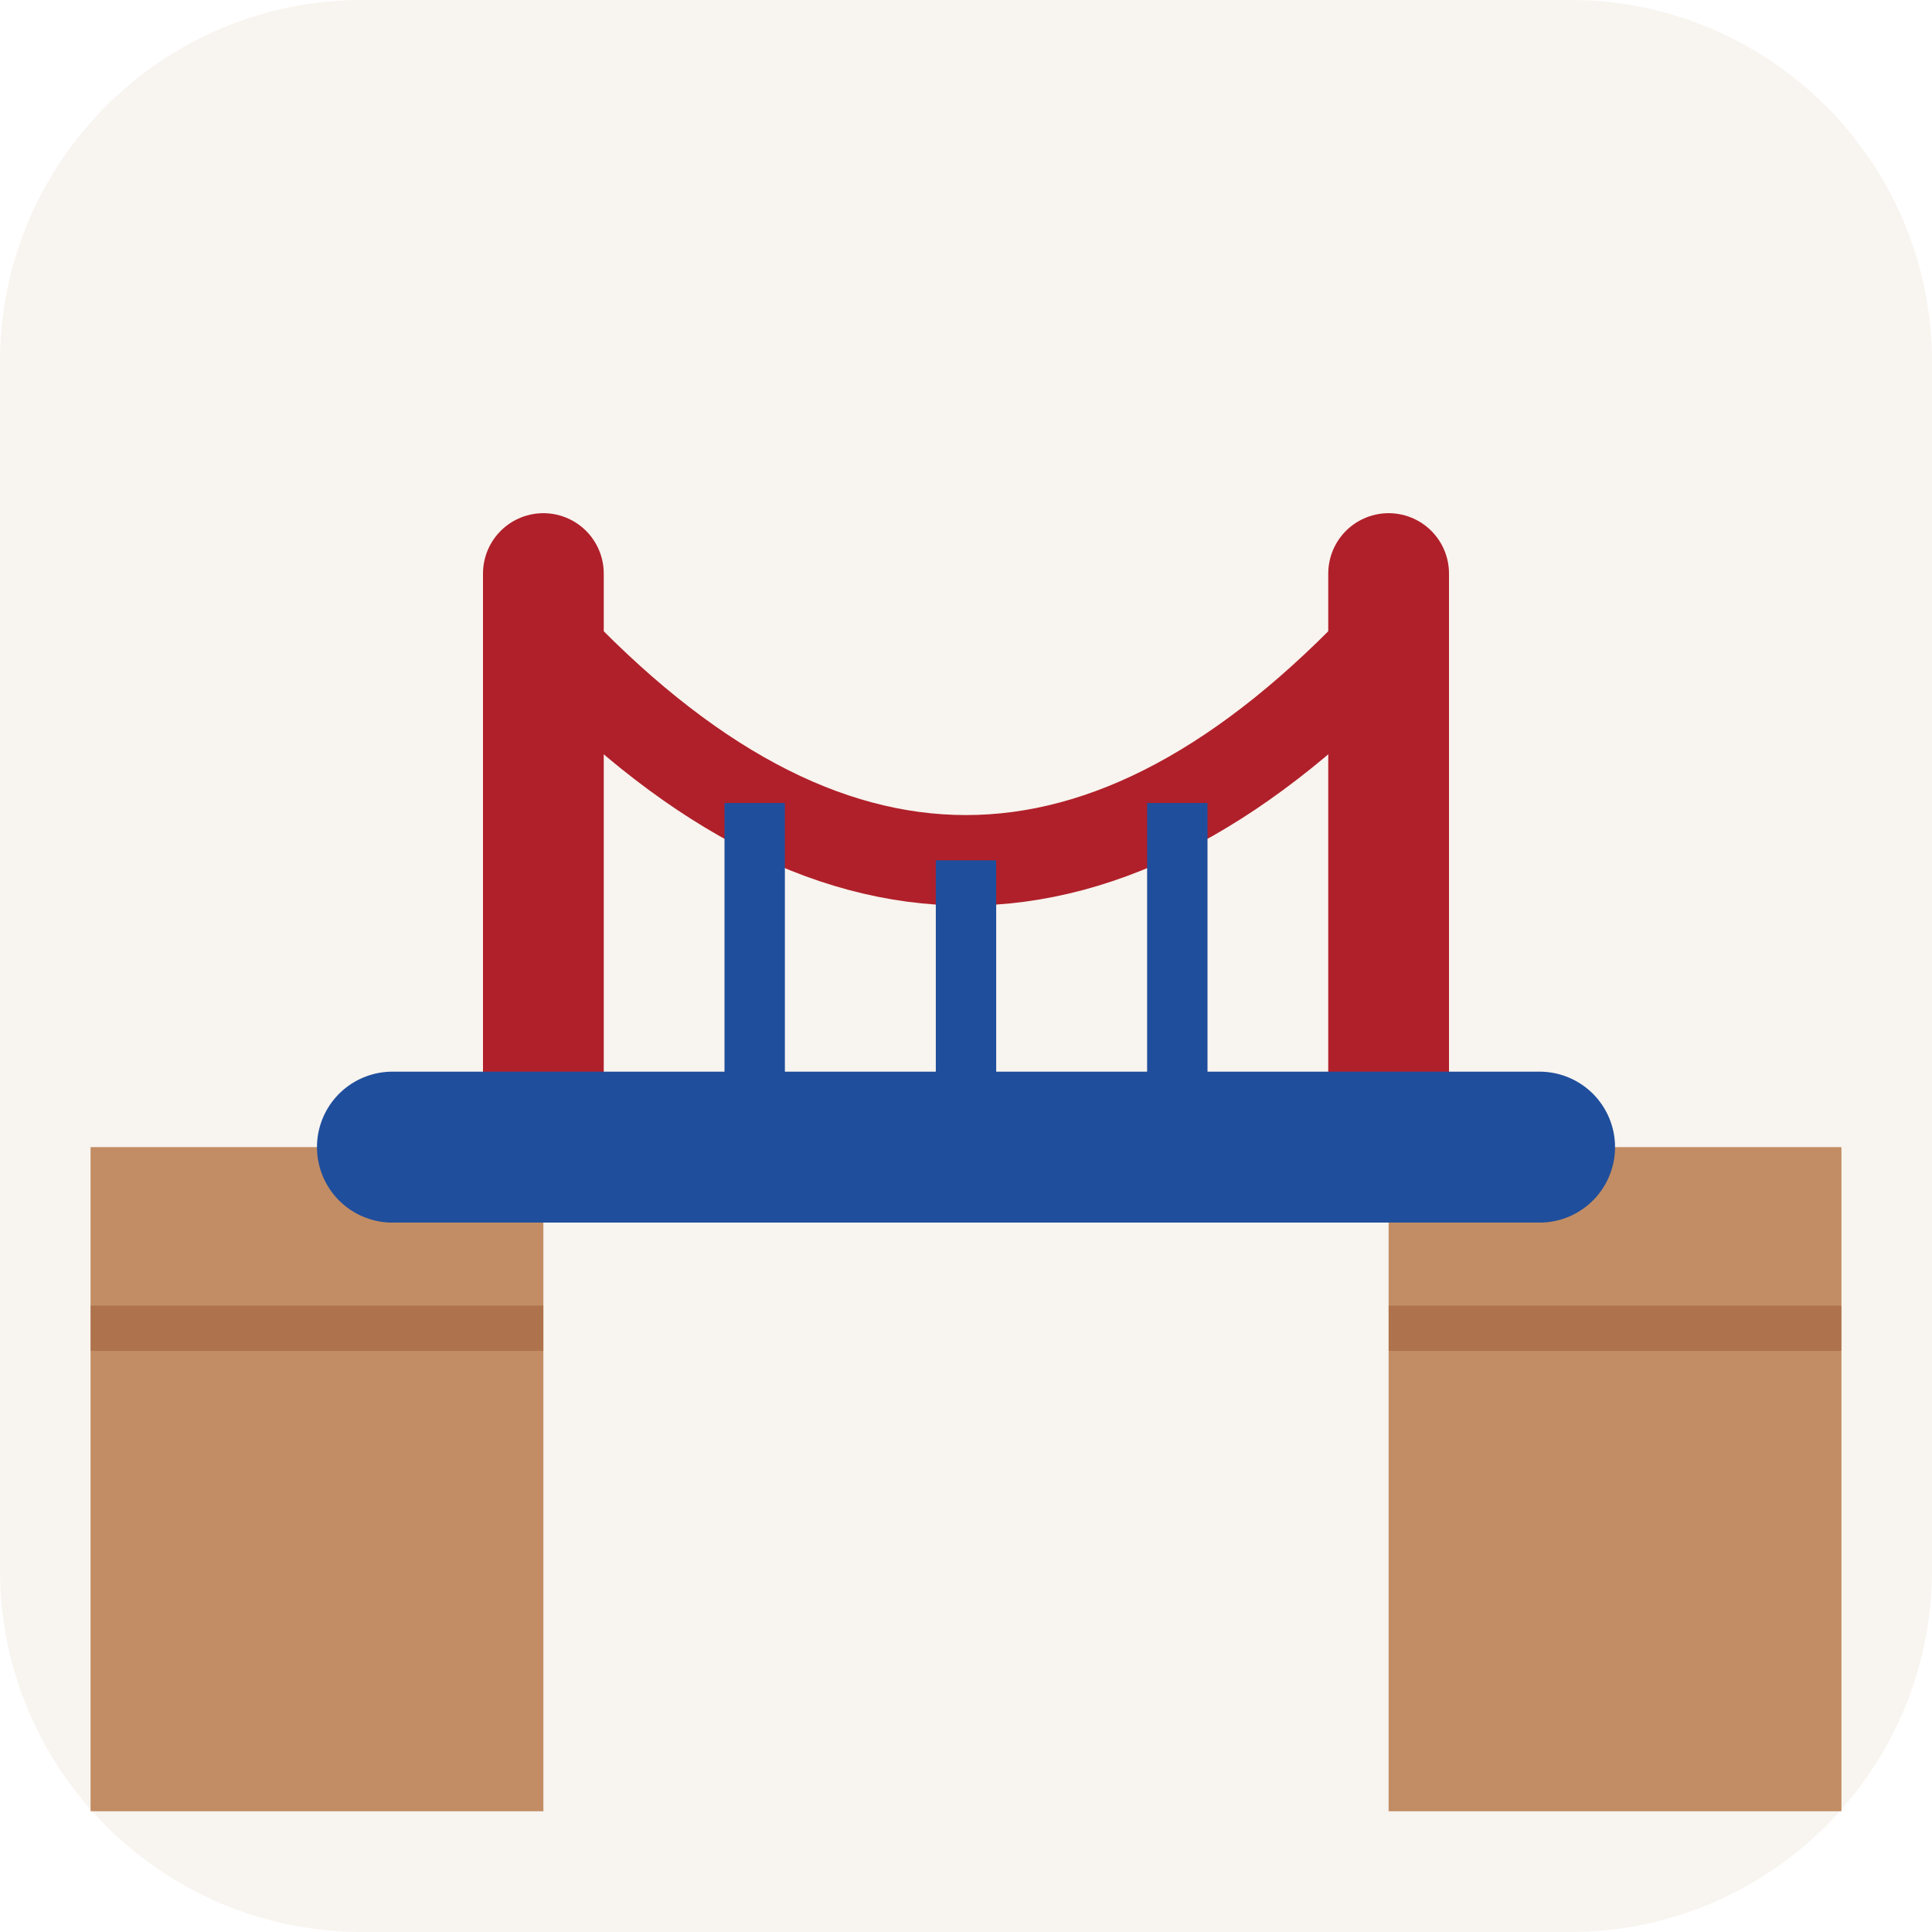
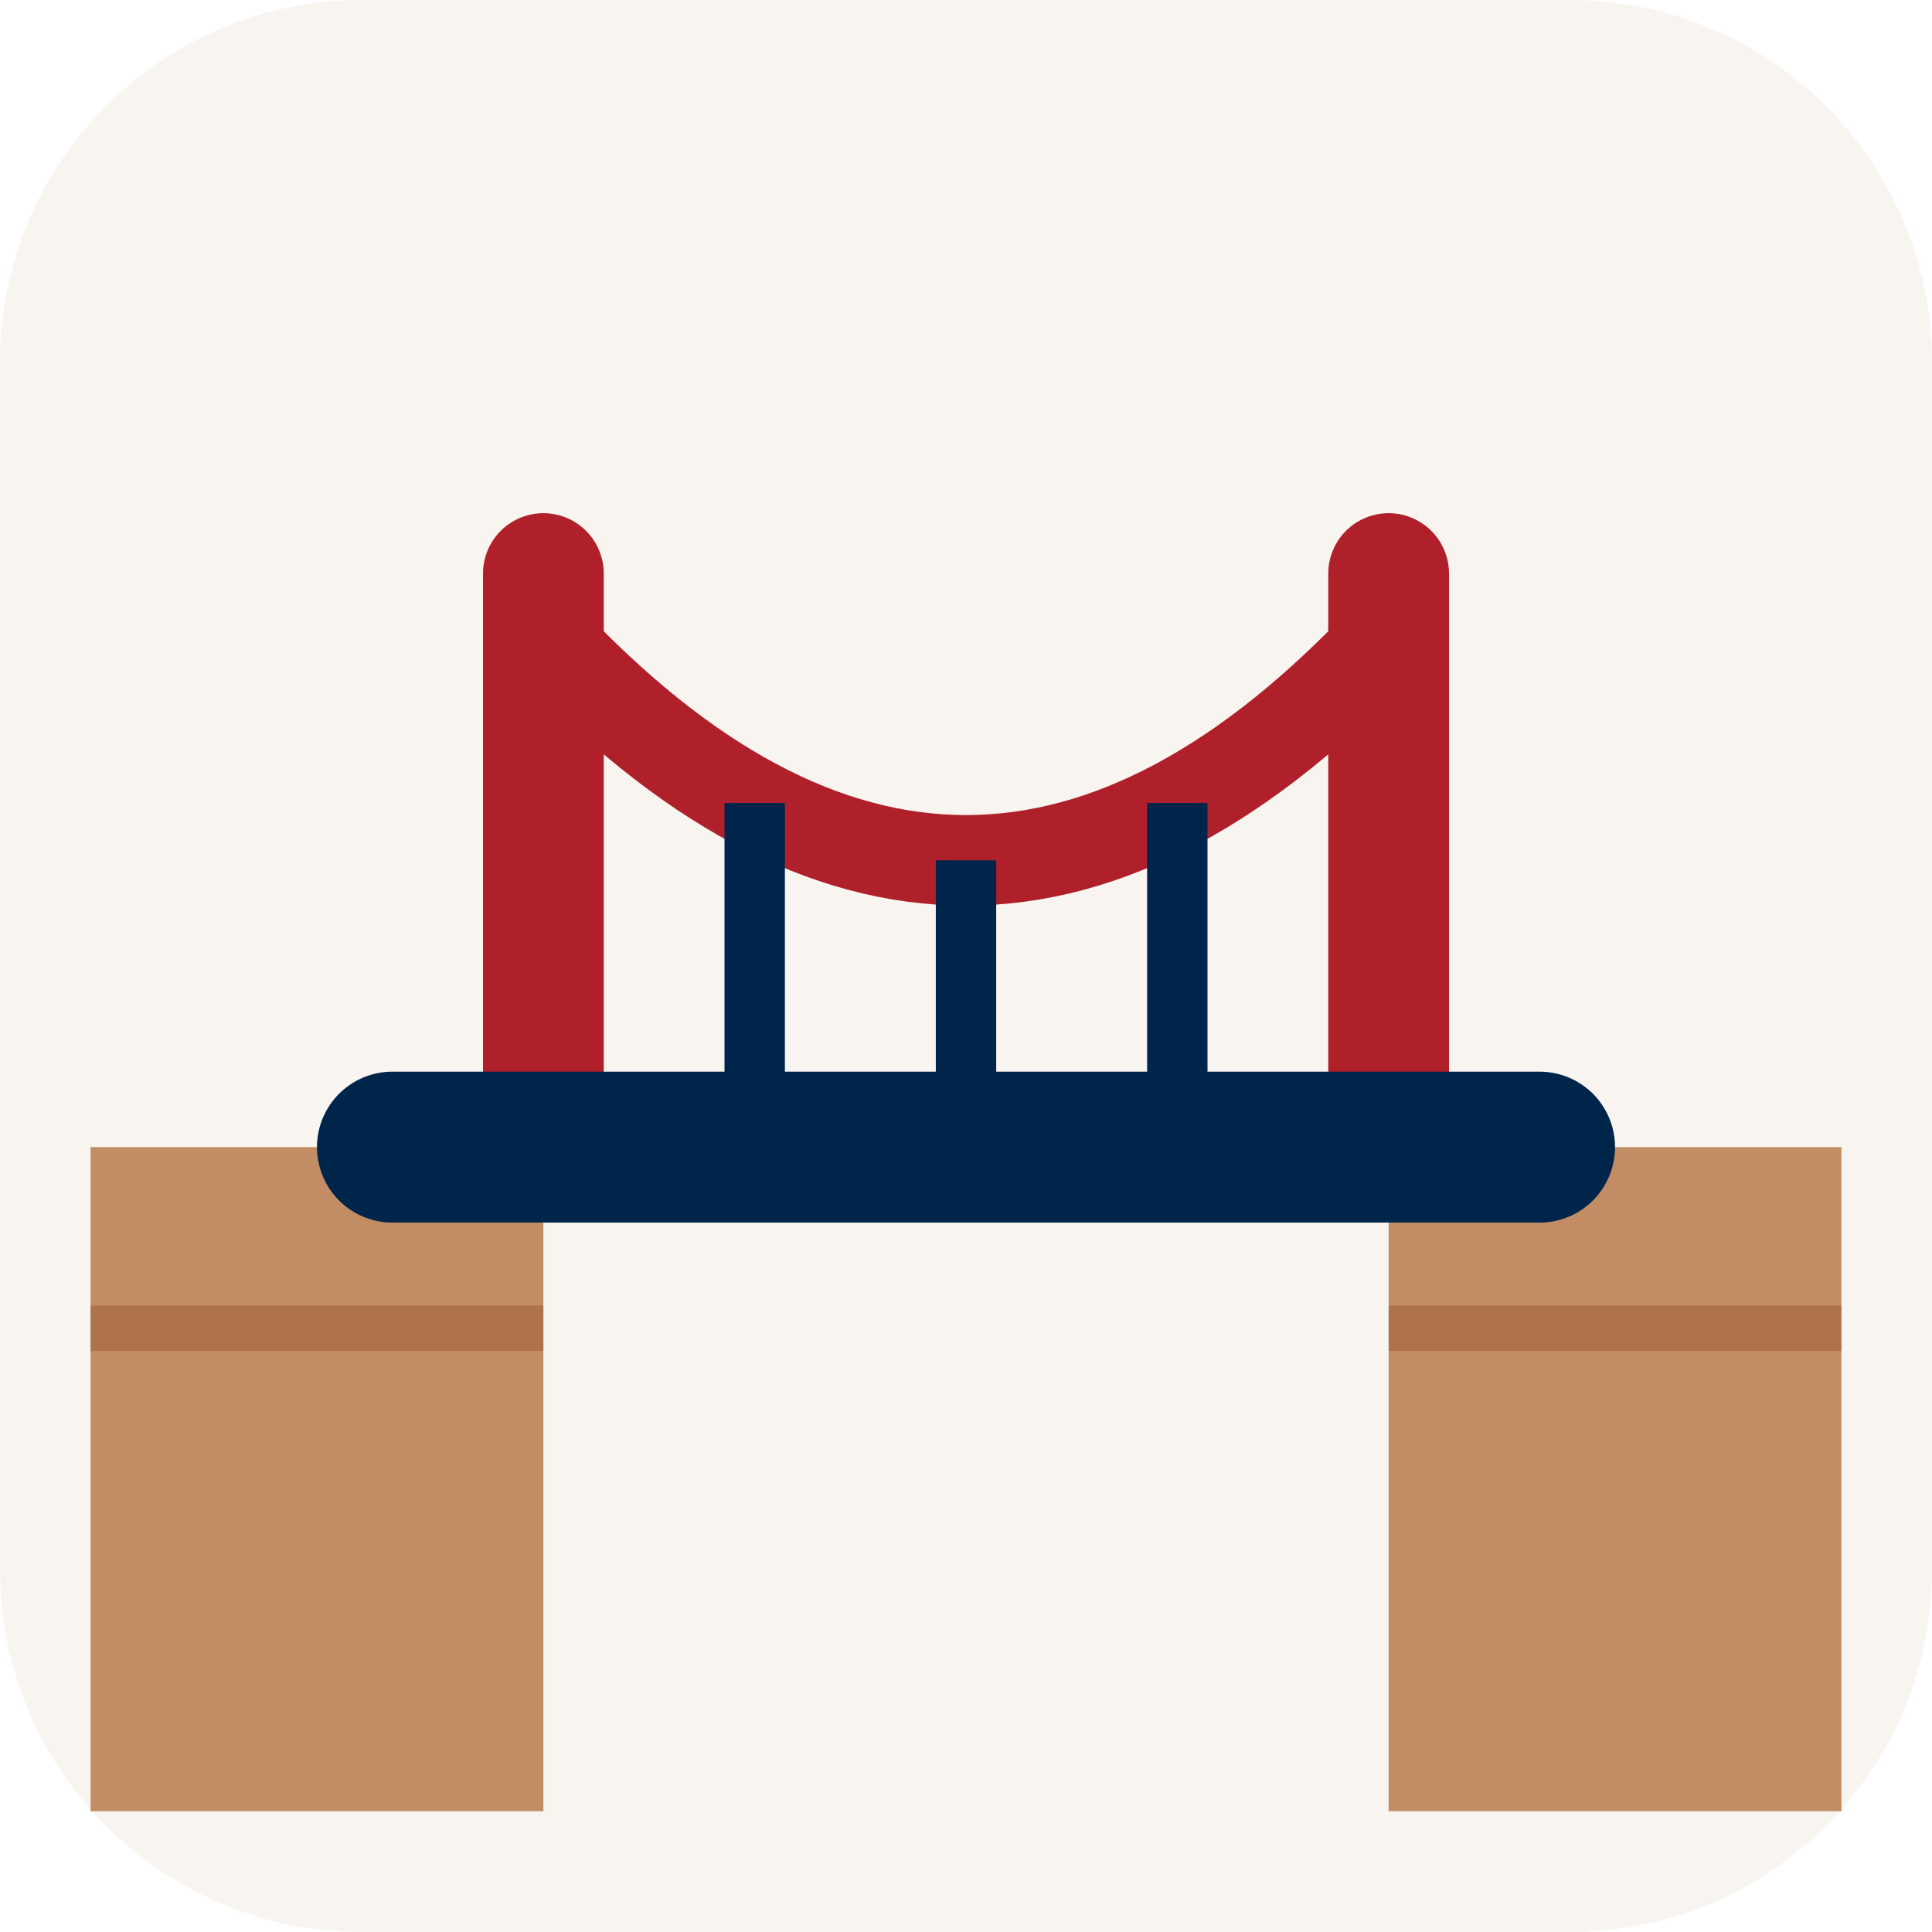
<svg xmlns="http://www.w3.org/2000/svg" viewBox="0 0 64 64">
  <rect width="64" height="64" rx="12" fill="#f8f4ef" />
  <path d="M3 38h15v22H3z" fill="#c28d64" />
  <path d="M46 38h15v22H46z" fill="#c28d64" />
  <path d="M3 44h15M46 44h15" stroke="#9a5a33" stroke-width="1.5" opacity=".5" />
  <path d="M18 21 Q32 36 46 21" fill="none" stroke="#b0202a" stroke-width="3" stroke-linecap="round" />
-   <path d="M25 26.6V38M32 28.5V38M39 26.6V38" stroke="#1f4e9c" stroke-width="2" />
+   <path d="M25 26.6V38M32 28.5V38M39 26.6V38" stroke="#00254b" stroke-width="2" />
  <path d="M18 19v19M46 19v19" stroke="#b0202a" stroke-width="4" stroke-linecap="round" />
-   <path d="M13 38h38" stroke="#1f4e9c" stroke-width="5" stroke-linecap="round" />
+   <path d="M13 38h38" stroke="#00254b" stroke-width="5" stroke-linecap="round" />
</svg>
